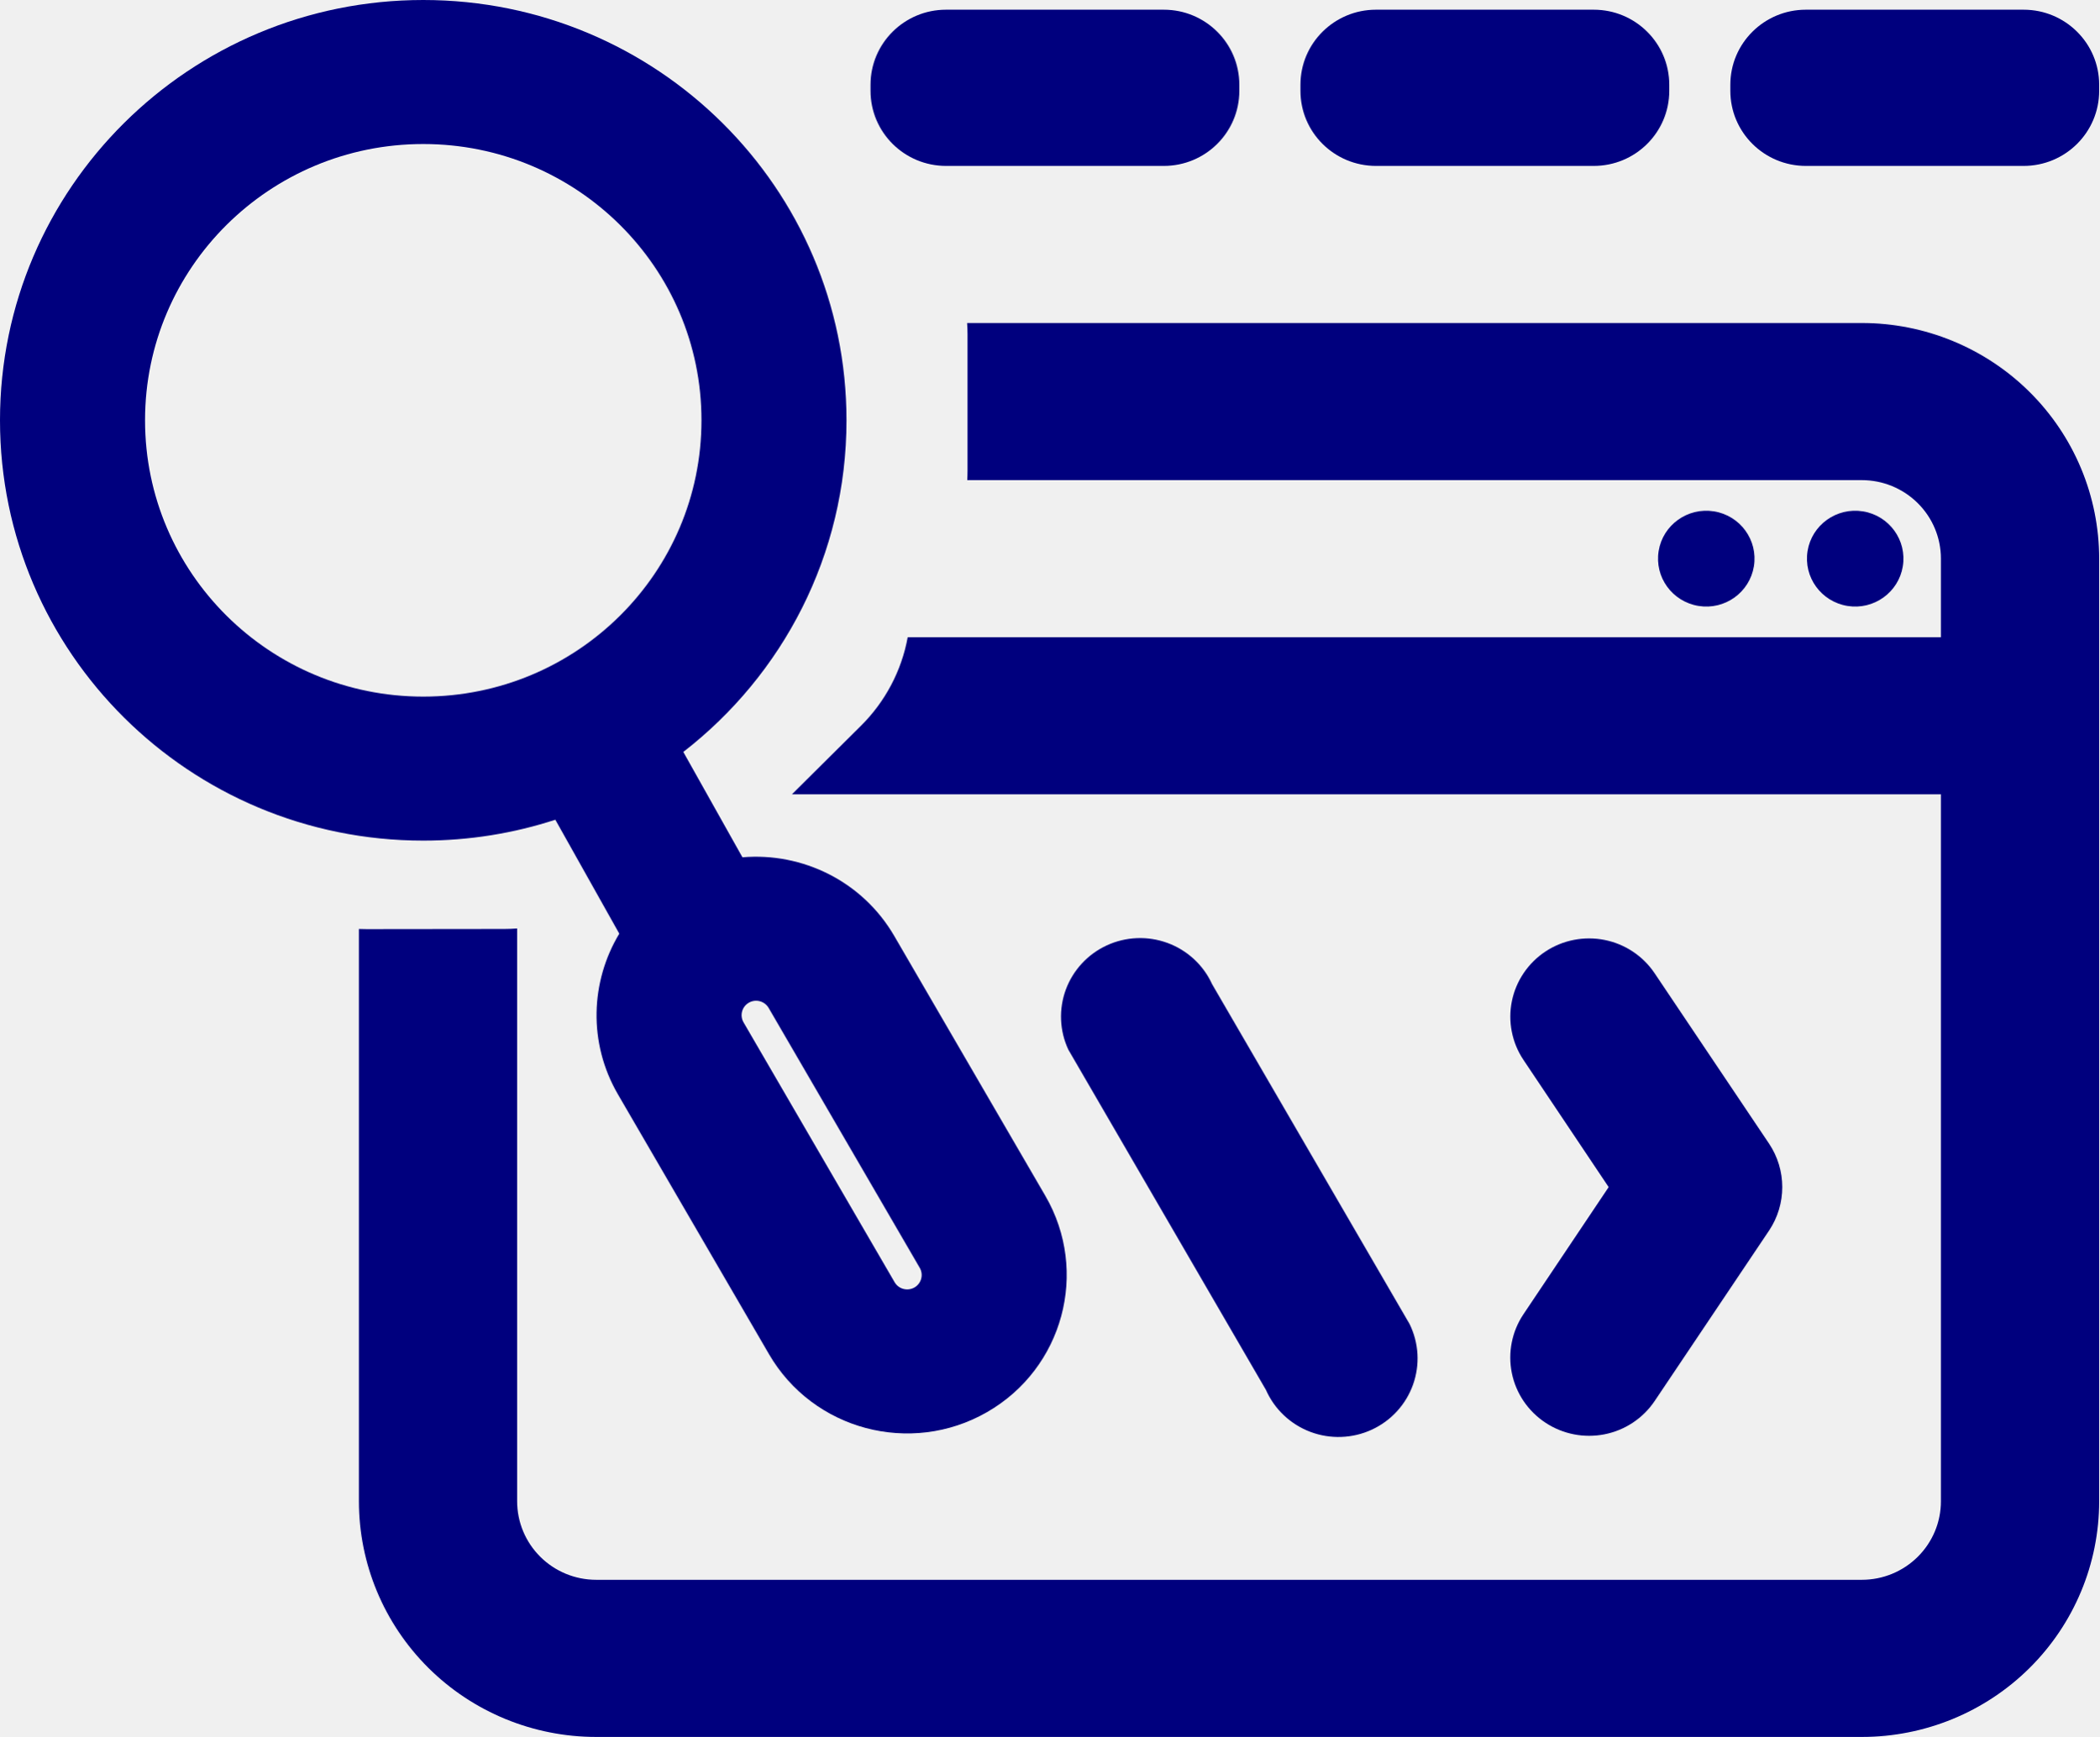
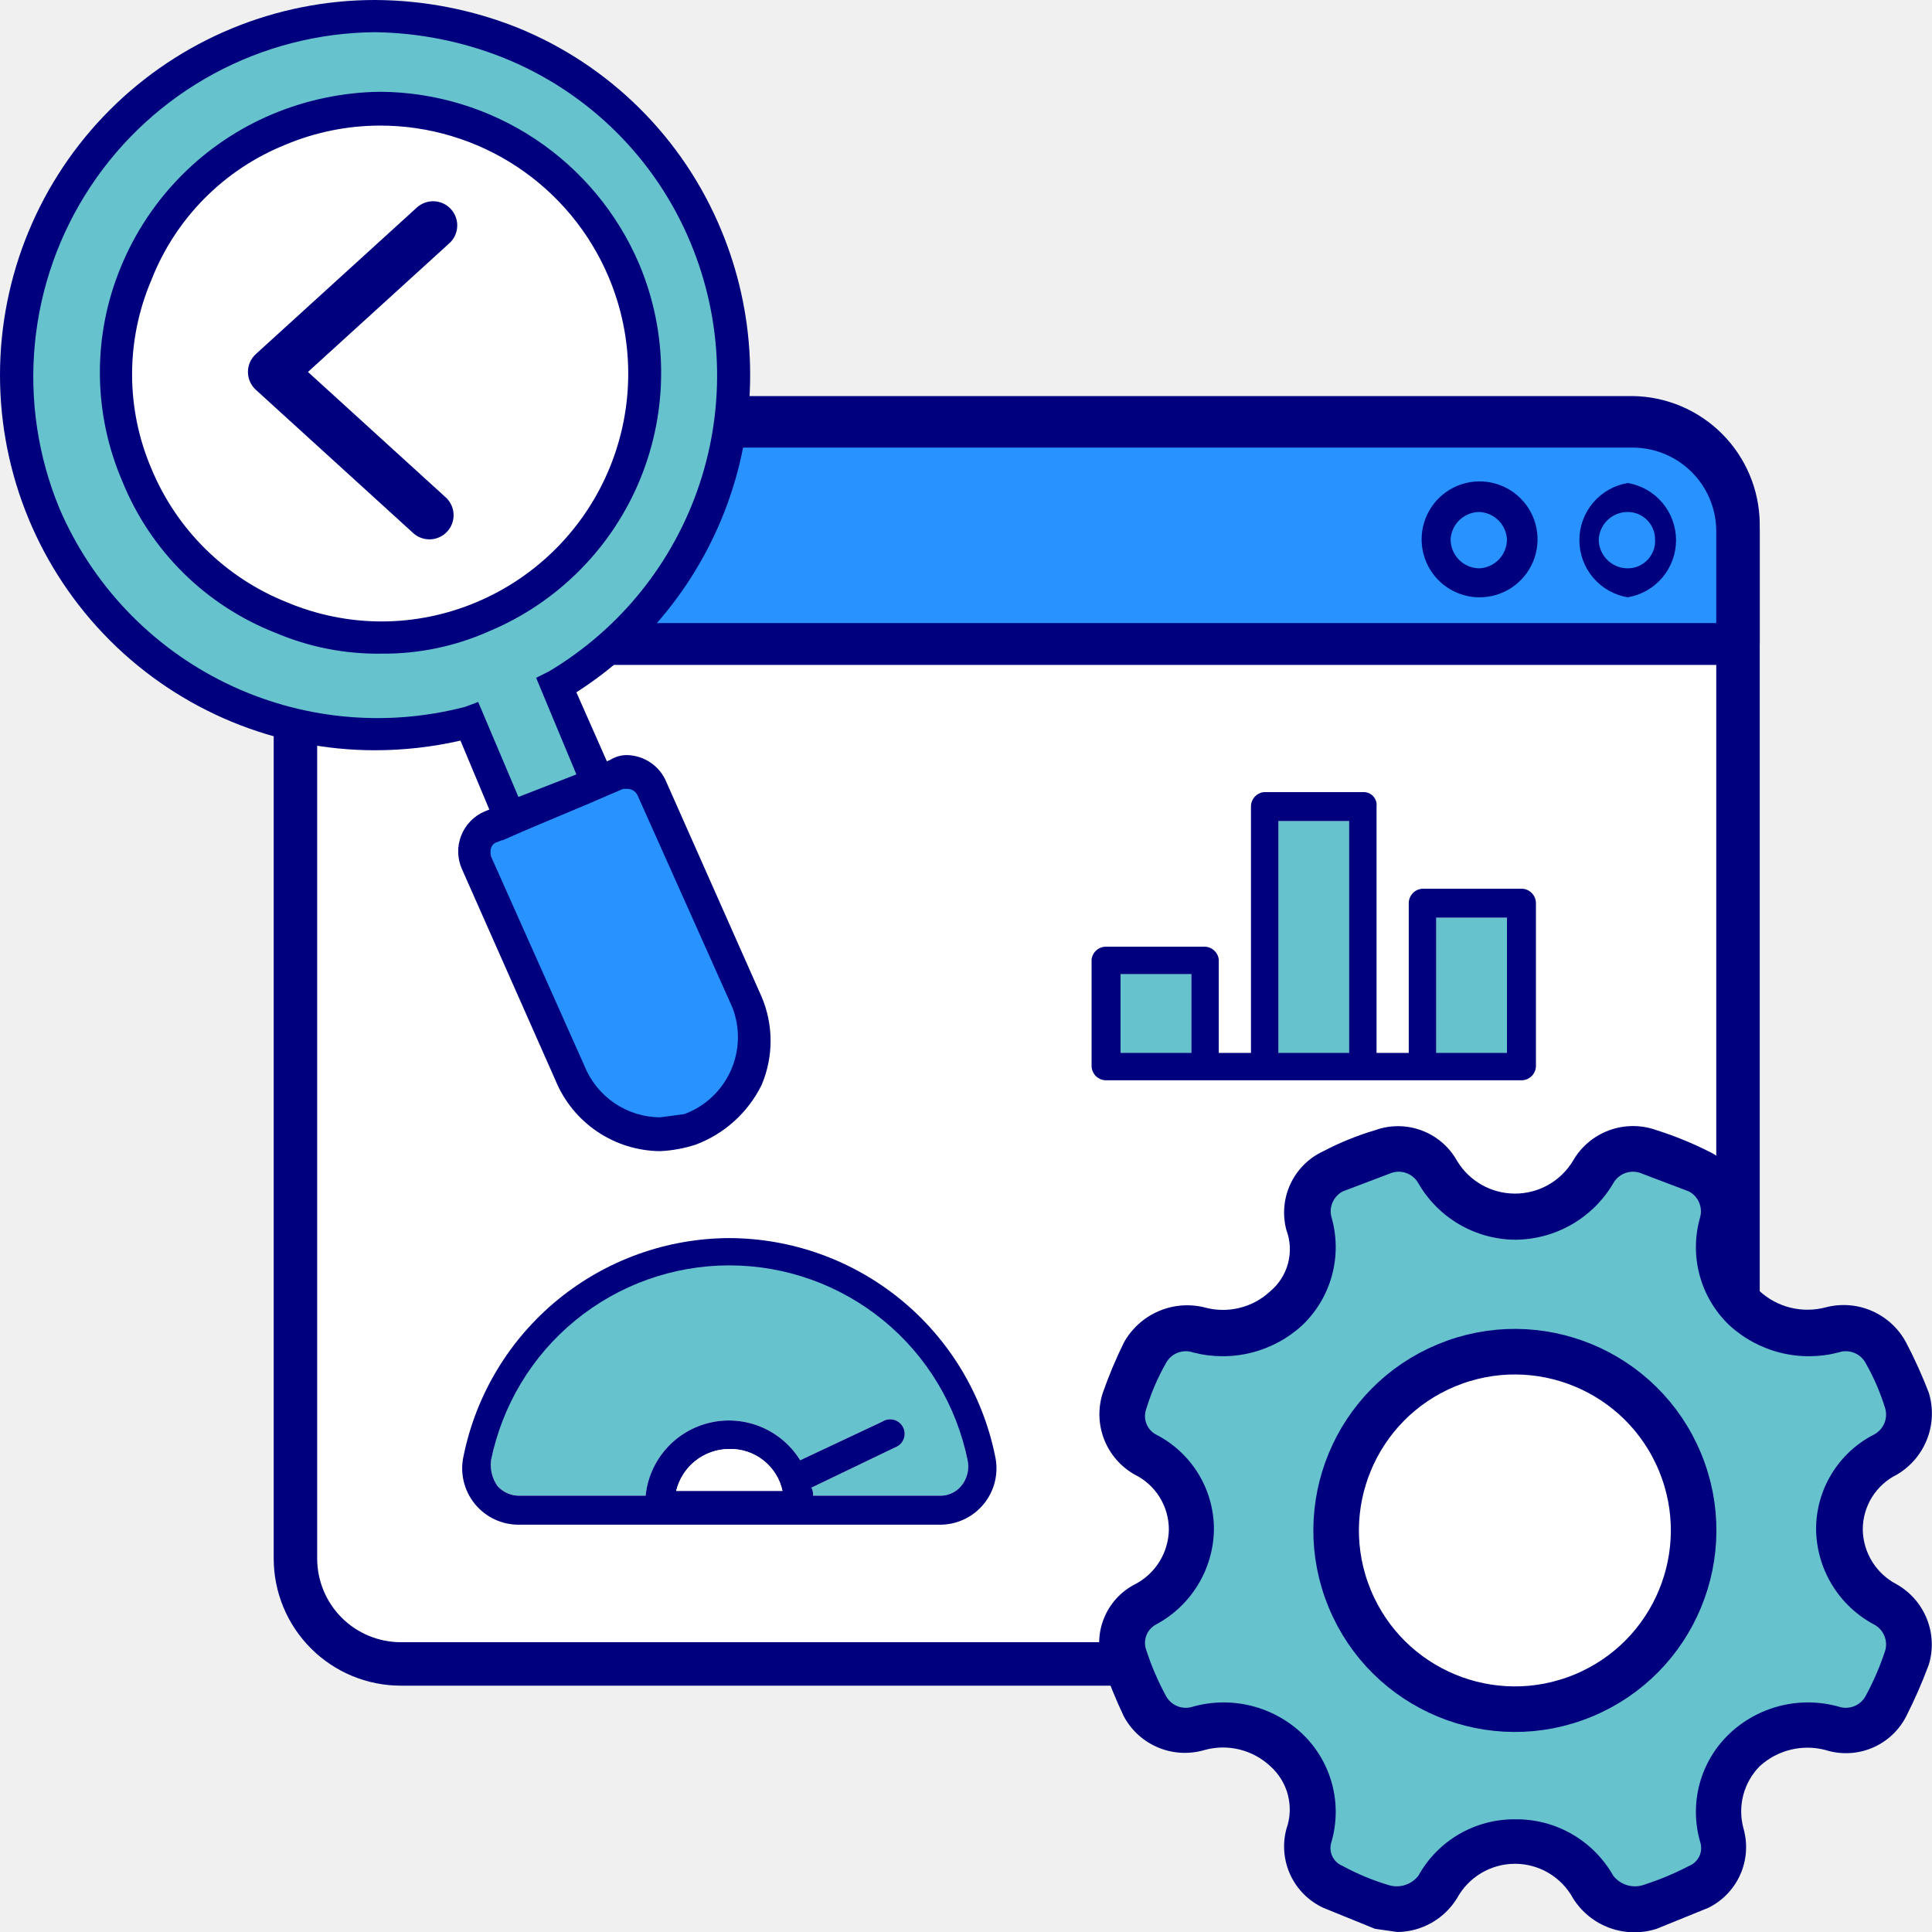
- <svg xmlns="http://www.w3.org/2000/svg" width="145" height="120" viewBox="0 0 145 120" fill="none">
-   <path d="M83.706 67.957L97.368 91.471C97.686 92.12 97.871 92.825 97.912 93.546C97.952 94.267 97.847 94.989 97.603 95.669C97.359 96.349 96.981 96.975 96.491 97.508C96.001 98.041 95.408 98.472 94.749 98.775C94.089 99.078 93.375 99.247 92.648 99.273C91.921 99.299 91.197 99.18 90.517 98.924C89.838 98.668 89.216 98.28 88.689 97.782C88.162 97.285 87.74 96.688 87.448 96.027L73.794 72.513C73.493 71.866 73.323 71.167 73.294 70.455C73.265 69.743 73.377 69.032 73.624 68.363C73.872 67.694 74.25 67.081 74.736 66.557C75.222 66.033 75.808 65.609 76.459 65.31C77.11 65.011 77.814 64.842 78.531 64.813C79.248 64.784 79.963 64.896 80.637 65.142C81.31 65.387 81.928 65.762 82.456 66.246C82.983 66.728 83.41 67.31 83.711 67.957H83.706Z" fill="#00007E" />
-   <path d="M127.616 41.861C125.799 41.568 124.566 39.868 124.86 38.064C125.155 36.26 126.867 35.034 128.683 35.327C130.5 35.62 131.734 37.32 131.439 39.124C131.144 40.928 129.432 42.154 127.616 41.861Z" fill="#00007E" />
-   <path d="M117.329 41.861C115.512 41.568 114.278 39.868 114.573 38.064C114.868 36.26 116.58 35.034 118.396 35.327C120.213 35.62 121.447 37.32 121.152 39.124C120.857 40.928 119.145 42.154 117.329 41.861Z" fill="#00007E" />
-   <path d="M106.76 65.732C107.961 64.941 109.429 64.656 110.842 64.938C112.254 65.221 113.496 66.048 114.296 67.239L122.213 79.029C122.8 79.915 123.112 80.952 123.112 82.013C123.112 83.073 122.8 84.111 122.213 84.997L114.296 96.793C113.495 97.983 112.253 98.809 110.84 99.09C109.427 99.371 107.96 99.085 106.76 98.293C106.164 97.901 105.651 97.395 105.251 96.806C104.852 96.216 104.573 95.554 104.431 94.857C104.29 94.16 104.288 93.443 104.426 92.745C104.564 92.048 104.839 91.384 105.236 90.793L111.12 82.013L105.236 73.226C104.84 72.635 104.566 71.972 104.429 71.275C104.291 70.578 104.293 69.861 104.435 69.165C104.576 68.47 104.855 67.808 105.254 67.219C105.653 66.63 106.164 66.125 106.76 65.732Z" fill="#00007E" />
-   <path d="M34.844 64.179C35.139 64.179 35.43 64.165 35.72 64.144V103.717C35.721 105.156 36.296 106.536 37.321 107.553C38.345 108.571 39.734 109.143 41.183 109.143H128.608C130.057 109.143 131.446 108.571 132.47 107.553C133.495 106.536 134.071 105.156 134.071 103.717V54.876H54.702L59.448 50.163C61.139 48.494 62.275 46.351 62.701 44.021H134.071V38.595C134.071 37.156 133.495 35.776 132.47 34.759C131.446 33.741 130.057 33.17 128.608 33.169H66.813C66.825 32.955 66.832 32.741 66.832 32.525V23.075C66.832 22.819 66.82 22.566 66.804 22.314H128.608C132.956 22.314 137.125 24.03 140.199 27.083C143.273 30.136 145 34.277 145 38.595V103.717C145 108.035 143.273 112.176 140.199 115.229C137.125 118.283 132.956 119.998 128.608 119.998H41.183C36.836 119.998 32.666 118.283 29.592 115.229C26.518 112.176 24.791 108.035 24.791 103.717V64.179C24.969 64.179 25.15 64.19 25.332 64.19L34.844 64.179Z" fill="#00007E" />
-   <path d="M124.744 0.67H139.78C142.663 0.67 145 2.991 145 5.854V6.277C145 9.141 142.663 11.462 139.78 11.462H124.744C121.862 11.462 119.525 9.141 119.525 6.277V5.854C119.525 2.991 121.862 0.67 124.744 0.67Z" fill="#00007E" />
-   <path d="M65.352 0.67H80.388C83.27 0.67 85.607 2.991 85.607 5.854V6.277C85.607 9.141 83.27 11.462 80.388 11.462H65.352C62.469 11.462 60.132 9.141 60.132 6.277V5.854C60.132 2.991 62.469 0.67 65.352 0.67Z" fill="#00007E" />
-   <path d="M95.05 0.67H110.086C112.969 0.67 115.306 2.991 115.306 5.854V6.277C115.306 9.141 112.969 11.462 110.086 11.462H95.05C92.167 11.462 89.83 9.141 89.83 6.277V5.854C89.83 2.991 92.167 0.67 95.05 0.67Z" fill="#00007E" />
-   <path fill-rule="evenodd" clip-rule="evenodd" d="M29.236 48.125C18.622 48.125 10.018 39.579 10.018 29.037C10.018 18.495 18.622 9.949 29.236 9.949C39.85 9.949 48.454 18.495 48.454 29.037C48.454 39.579 39.85 48.125 29.236 48.125ZM29.236 58.074C13.09 58.074 0 45.074 0 29.037C0 13 13.09 0 29.236 0C45.382 0 58.471 13 58.471 29.037C58.471 38.347 54.059 46.634 47.199 51.948L51.283 59.227C55.409 58.877 59.562 60.864 61.77 64.661L72.206 82.614C75.248 87.848 73.443 94.542 68.172 97.564C62.902 100.586 56.163 98.793 53.12 93.558L42.684 75.606C40.612 72.041 40.789 67.801 42.776 64.503L38.359 56.632C35.489 57.568 32.422 58.074 29.236 58.074ZM51.726 69.272C52.205 68.997 52.818 69.16 53.095 69.636L63.53 87.588C63.807 88.064 63.643 88.673 63.164 88.948C62.685 89.222 62.072 89.059 61.795 88.583L51.36 70.631C51.083 70.155 51.247 69.547 51.726 69.272Z" fill="#00007E" />
+ <svg xmlns="http://www.w3.org/2000/svg" width="120" height="120" viewBox="0 0 120 120" fill="none">
+   <g clip-path="url(#clip0_1559_2990)">
+     <path d="M107.9 96.9V32.5C107.9 30.776 107.215 29.123 105.996 27.904C104.777 26.685 103.124 26 101.4 26H24.9C23.167 26 21.503 26.681 20.268 27.898C19.033 29.114 18.326 30.767 18.3 32.5V96.8C18.326 98.533 19.033 100.186 20.268 101.402C21.503 102.619 23.167 103.3 24.9 103.3H101.5C103.197 103.3 104.825 102.626 106.025 101.425C107.226 100.225 107.9 98.597 107.9 96.9Z" fill="white" />
+     <path d="M101.5 104.7H24.9C22.805 104.7 20.795 103.867 19.314 102.386C17.832 100.904 17 98.895 17 96.8V32.5C17 30.404 17.832 28.395 19.314 26.913C20.795 25.432 22.805 24.6 24.9 24.6H101.4C103.487 24.625 105.482 25.466 106.957 26.942C108.433 28.418 109.274 30.413 109.3 32.5V96.9C109.3 98.968 108.478 100.952 107.015 102.415C105.553 103.878 103.569 104.7 101.5 104.7ZM24.9 27.3C23.521 27.3 22.198 27.848 21.223 28.823C20.248 29.798 19.7 31.12 19.7 32.5V96.8C19.7 98.179 20.248 99.501 21.223 100.477C22.198 101.452 23.521 102 24.9 102H101.5C102.853 102 104.15 101.462 105.106 100.506C106.063 99.549 106.6 98.252 106.6 96.9V32.5C106.6 31.12 106.052 29.798 105.077 28.823C104.102 27.848 102.779 27.3 101.4 27.3H24.9Z" fill="#00007E" />
+     <path d="M18.3 40H107.9V32.9C107.9 31.177 107.215 29.523 105.996 28.304C104.777 27.085 103.124 26.4 101.4 26.4H24.9C23.167 26.4 21.503 27.082 20.268 28.298C19.033 29.514 18.326 31.167 18.3 32.9V40Z" fill="#2892FF" />
+     <path d="M107.9 41.3H18.3C17.955 41.3 17.625 41.163 17.381 40.919C17.137 40.676 17 40.345 17 40V32.9C17 31.867 17.205 30.845 17.603 29.892C18.001 28.939 18.585 28.075 19.32 27.349C20.055 26.623 20.926 26.051 21.884 25.665C22.842 25.279 23.867 25.087 24.9 25.1H101.4C103.478 25.1 105.472 25.919 106.951 27.379C108.43 28.839 109.274 30.822 109.3 32.9V40C109.275 40.354 109.116 40.685 108.856 40.926C108.596 41.167 108.255 41.301 107.9 41.3ZM19.7 38.7H106.6V32.9C106.574 31.538 106.014 30.241 105.042 29.288C104.07 28.334 102.762 27.8 101.4 27.8H24.9C24.222 27.787 23.548 27.909 22.918 28.159C22.287 28.41 21.713 28.783 21.229 29.258C20.745 29.733 20.36 30.3 20.098 30.925C19.835 31.551 19.7 32.222 19.7 32.9V38.7Z" fill="#00007E" />
+     <path d="M101.1 37.1C101.939 36.959 102.701 36.525 103.251 35.875C103.8 35.225 104.102 34.401 104.102 33.55C104.102 32.699 103.8 31.875 103.251 31.225C102.701 30.576 101.939 30.141 101.1 30C100.26 30.141 99.498 30.576 98.949 31.225C98.399 31.875 98.098 32.699 98.098 33.55C98.098 34.401 98.399 35.225 98.949 35.875C99.498 36.525 100.26 36.959 101.1 37.1ZM101.1 31.8C101.551 31.8 101.983 31.979 102.302 32.298C102.621 32.617 102.8 33.049 102.8 33.5C102.813 33.731 102.78 33.963 102.7 34.181C102.621 34.399 102.498 34.599 102.339 34.767C102.179 34.936 101.987 35.07 101.774 35.162C101.561 35.253 101.332 35.3 101.1 35.3C100.622 35.3 100.165 35.11 99.827 34.773C99.489 34.435 99.3 33.977 99.3 33.5C99.325 33.04 99.526 32.608 99.861 32.291C100.196 31.975 100.639 31.799 101.1 31.8Z" fill="#00007E" />
+     <path d="M91.9 37.1C92.612 37.1 93.308 36.889 93.9 36.494C94.492 36.098 94.953 35.536 95.226 34.878C95.498 34.22 95.57 33.496 95.431 32.798C95.292 32.1 94.949 31.458 94.445 30.955C93.942 30.451 93.3 30.108 92.602 29.97C91.904 29.831 91.18 29.902 90.522 30.174C89.864 30.447 89.302 30.908 88.906 31.5C88.511 32.092 88.3 32.788 88.3 33.5C88.3 33.973 88.393 34.441 88.574 34.878C88.755 35.315 89.02 35.712 89.354 36.046C89.689 36.38 90.085 36.645 90.522 36.826C90.959 37.007 91.427 37.1 91.9 37.1ZM91.9 31.8C92.343 31.824 92.761 32.011 93.075 32.325C93.389 32.639 93.576 33.057 93.6 33.5C93.6 33.961 93.425 34.404 93.108 34.739C92.792 35.074 92.36 35.275 91.9 35.3C91.422 35.3 90.965 35.111 90.627 34.773C90.289 34.436 90.1 33.978 90.1 33.5C90.125 33.041 90.326 32.608 90.661 32.292C90.996 31.976 91.439 31.8 91.9 31.8Z" fill="#00007E" />
+     <path d="M74 60H69V66H74V60Z" fill="#66C3CD" />
+     <path d="M84 51H79V66H84V51Z" fill="#66C3CD" />
+     <path d="M94 57H89V66H94V57Z" fill="#66C3CD" />
+     <path d="M68.7 67.099H94.5C94.739 67.099 94.967 67.004 95.136 66.836C95.305 66.667 95.4 66.438 95.4 66.199V56.099C95.4 55.861 95.305 55.632 95.136 55.463C94.967 55.294 94.739 55.199 94.5 55.199H88.4C88.161 55.199 87.932 55.294 87.763 55.463C87.595 55.632 87.5 55.861 87.5 56.099V65.399H85.5V50.099C85.514 49.986 85.504 49.871 85.47 49.762C85.436 49.653 85.38 49.553 85.304 49.468C85.228 49.383 85.135 49.314 85.031 49.268C84.927 49.222 84.814 49.198 84.7 49.199H78.5C78.279 49.224 78.075 49.33 77.927 49.496C77.779 49.662 77.698 49.877 77.7 50.099V65.399H75.7V59.599C75.675 59.378 75.57 59.174 75.403 59.027C75.237 58.879 75.022 58.798 74.8 58.799H68.7C68.478 58.798 68.263 58.879 68.096 59.027C67.93 59.174 67.825 59.378 67.8 59.599V66.199C67.8 66.438 67.895 66.667 68.063 66.836C68.232 67.004 68.461 67.099 68.7 67.099ZM74 65.399H69.6V60.499H74V65.399ZM83.8 50.999V65.399H79.4V50.999H83.8ZM93.6 56.999V65.399H89.2V56.999H93.6Z" fill="#00007E" />
+     <path d="M45.501 77.5C42.04 77.532 37.688 79.32 35.001 81.5C32.312 83.68 31.247 87.32 30.5 90.699C30.431 91.264 30.574 91.834 30.9 92.299C31.076 92.496 31.292 92.651 31.534 92.755C31.776 92.858 32.037 92.908 32.3 92.899H40.1C40.211 91.818 40.657 90.799 41.377 89.984C42.096 89.17 43.053 88.602 44.112 88.359C45.171 88.116 46.28 88.211 47.282 88.631C48.285 89.051 49.13 89.774 49.7 90.699L54.8 88.299C54.907 88.23 55.026 88.185 55.151 88.165C55.276 88.146 55.404 88.153 55.526 88.186C55.649 88.219 55.763 88.278 55.86 88.358C55.958 88.439 56.038 88.539 56.095 88.652C56.151 88.765 56.184 88.889 56.189 89.016C56.194 89.142 56.173 89.269 56.127 89.386C56.08 89.504 56.009 89.61 55.918 89.699C55.828 89.787 55.719 89.856 55.6 89.899L50.4 92.399C50.481 92.553 50.516 92.726 50.5 92.899H58.3C58.564 92.915 58.828 92.869 59.071 92.765C59.314 92.661 59.53 92.501 59.7 92.299C59.883 92.08 60.014 91.822 60.083 91.545C60.152 91.268 60.158 90.979 60.1 90.699C59.354 87.32 58.606 84.18 55.918 82C53.23 79.82 48.961 77.532 45.501 77.5Z" fill="#66C3CD" />
+     <path d="M45.3 76.9C41.417 76.913 37.658 78.262 34.653 80.72C31.648 83.179 29.581 86.597 28.8 90.4C28.677 90.922 28.676 91.464 28.796 91.986C28.916 92.508 29.154 92.996 29.493 93.411C29.831 93.826 30.26 94.159 30.746 94.382C31.233 94.606 31.765 94.715 32.3 94.7H58.3C58.835 94.715 59.367 94.606 59.854 94.382C60.34 94.159 60.769 93.826 61.107 93.411C61.446 92.996 61.684 92.508 61.804 91.986C61.924 91.464 61.923 90.922 61.8 90.4C61.019 86.597 58.952 83.179 55.947 80.72C52.942 78.262 49.182 76.913 45.3 76.9ZM59.7 92.3C59.529 92.502 59.314 92.662 59.071 92.766C58.828 92.87 58.564 92.916 58.3 92.9H50.5C50.516 92.728 50.481 92.554 50.4 92.4L55.6 89.9C55.719 89.857 55.827 89.788 55.918 89.7C56.008 89.612 56.079 89.505 56.126 89.387C56.173 89.27 56.194 89.143 56.189 89.017C56.183 88.89 56.151 88.766 56.094 88.653C56.038 88.54 55.958 88.44 55.86 88.36C55.762 88.279 55.648 88.221 55.526 88.187C55.404 88.154 55.276 88.147 55.151 88.166C55.026 88.186 54.906 88.231 54.8 88.3L49.7 90.7C49.13 89.775 48.284 89.052 47.282 88.632C46.279 88.212 45.171 88.117 44.111 88.36C43.052 88.603 42.096 89.171 41.376 89.986C40.657 90.8 40.21 91.819 40.1 92.9H32.3C32.037 92.909 31.775 92.859 31.533 92.756C31.291 92.652 31.075 92.497 30.9 92.3C30.573 91.835 30.431 91.265 30.5 90.7C31.191 87.285 33.042 84.213 35.74 82.007C38.438 79.801 41.815 78.595 45.3 78.595C48.785 78.595 52.162 79.801 54.86 82.007C57.557 84.213 59.409 87.285 60.1 90.7C60.158 90.98 60.152 91.269 60.083 91.546C60.013 91.823 59.883 92.081 59.7 92.3ZM48.6 92.6H42C42.179 91.86 42.602 91.201 43.2 90.73C43.799 90.258 44.538 90.001 45.3 90C46.066 89.983 46.815 90.233 47.417 90.707C48.019 91.182 48.438 91.851 48.6 92.6Z" fill="#00007E" />
+     <path d="M45.3 90.001C44.538 90.002 43.799 90.259 43.2 90.73C42.602 91.202 42.179 91.86 42 92.601H48.6C48.438 91.852 48.019 91.182 47.417 90.708C46.815 90.233 46.066 89.983 45.3 90.001Z" fill="white" />
+     <path d="M23.3 45.6C35.616 45.6 45.6 35.616 45.6 23.3C45.6 10.984 35.616 1 23.3 1C10.984 1 1 10.984 1 23.3C1 35.616 10.984 45.6 23.3 45.6Z" fill="white" />
+     <path d="M41 70.4C39.799 70.378 38.63 70.006 37.636 69.332C36.642 68.657 35.865 67.708 35.4 66.6L29.6 53.6C29.503 53.398 29.452 53.175 29.452 52.95C29.452 52.725 29.503 52.503 29.6 52.3C29.681 52.097 29.802 51.912 29.957 51.757C30.112 51.602 30.297 51.481 30.5 51.4L38.3 48.1H38.9C39.236 48.09 39.567 48.18 39.852 48.358C40.136 48.536 40.362 48.794 40.5 49.1L46.4 62.3C46.707 63.049 46.856 63.852 46.839 64.661C46.821 65.469 46.638 66.266 46.3 67C46.009 67.754 45.553 68.433 44.964 68.987C44.376 69.541 43.67 69.955 42.9 70.2C42.281 70.363 41.64 70.431 41 70.4Z" fill="#2892FF" />
+     <path d="M38.901 49C39.044 48.987 39.188 49.018 39.314 49.09C39.439 49.161 39.539 49.27 39.6 49.4L45.501 62.6C45.74 63.23 45.853 63.902 45.832 64.576C45.811 65.249 45.656 65.912 45.377 66.526C45.098 67.14 44.7 67.692 44.207 68.151C43.713 68.61 43.133 68.967 42.501 69.2L41.001 69.4C39.988 69.394 39 69.086 38.163 68.516C37.326 67.946 36.678 67.14 36.3 66.2L30.5 53.2C30.401 52.8 30.5 52.4 30.901 52.3L38.7 49H38.901ZM38.901 46.9C38.546 46.905 38.199 47.009 37.901 47.2L30.101 50.4C29.769 50.541 29.47 50.747 29.22 51.006C28.969 51.264 28.773 51.57 28.643 51.906C28.512 52.241 28.45 52.599 28.46 52.959C28.47 53.319 28.552 53.673 28.701 54L34.501 67.1C35.031 68.392 35.931 69.498 37.087 70.28C38.243 71.063 39.605 71.487 41.001 71.5C41.748 71.465 42.488 71.33 43.2 71.1C44.988 70.433 46.454 69.11 47.3 67.4C47.672 66.531 47.863 65.596 47.863 64.65C47.863 63.705 47.672 62.77 47.3 61.9L41.401 48.6C41.201 48.1 40.856 47.671 40.411 47.368C39.965 47.065 39.439 46.902 38.901 46.9Z" fill="#00007E" />
+     <path d="M29.2 44.8C27.276 45.318 25.293 45.587 23.3 45.6C18.917 45.633 14.624 44.356 10.971 41.933C7.319 39.51 4.473 36.051 2.8 32C1.651 29.303 1.047 26.405 1.024 23.474C1.001 20.542 1.559 17.635 2.665 14.92C3.771 12.206 5.405 9.737 7.47 7.657C9.536 5.576 11.993 3.926 14.7 2.8C17.408 1.603 20.339 0.99 23.3 1C26.173 1.028 29.018 1.57 31.7 2.6C34.416 3.69 36.887 5.314 38.965 7.375C41.043 9.436 42.687 11.893 43.8 14.6C45.907 19.576 46.136 25.148 44.443 30.279C42.751 35.411 39.253 39.754 34.6 42.5L37.1 48.5L31.7 50.8L29.2 44.8ZM23.6 6.8C21.442 6.792 19.303 7.199 17.3 8C14.316 9.272 11.772 11.395 9.988 14.105C8.204 16.814 7.259 19.989 7.269 23.233C7.28 26.477 8.247 29.646 10.048 32.344C11.85 35.041 14.407 37.148 17.4 38.4C19.403 39.201 21.542 39.608 23.7 39.6C25.868 39.612 28.014 39.169 30 38.3C33.483 36.824 36.348 34.189 38.111 30.842C39.874 27.495 40.425 23.642 39.672 19.935C38.919 16.228 36.907 12.895 33.978 10.501C31.049 8.107 27.383 6.8 23.6 6.8Z" fill="#66C3CD" />
+     <path d="M23.3 2C26.042 2.039 28.754 2.581 31.3 3.6C33.901 4.65 36.266 6.207 38.258 8.182C40.25 10.157 41.828 12.508 42.9 15.1C44.876 19.851 45.074 25.155 43.458 30.04C41.842 34.926 38.52 39.065 34.1 41.7L33.3 42.1L35.8 48.1L32.2 49.5L29.7 43.6L28.9 43.9C23.923 45.204 18.643 44.681 14.019 42.424C9.395 40.167 5.734 36.326 3.7 31.6C2.356 28.361 1.829 24.842 2.165 21.352C2.5 17.862 3.688 14.508 5.623 11.585C7.559 8.661 10.184 6.258 13.266 4.587C16.348 2.916 19.794 2.027 23.3 2ZM23.7 40.6C26.008 40.619 28.293 40.142 30.4 39.2C32.509 38.315 34.422 37.023 36.031 35.397C37.64 33.772 38.913 31.846 39.776 29.728C40.64 27.61 41.078 25.343 41.065 23.056C41.052 20.769 40.588 18.508 39.7 16.4C38.353 13.24 36.111 10.543 33.251 8.642C30.39 6.74 27.035 5.718 23.6 5.7C21.297 5.731 19.023 6.207 16.9 7.1C12.633 8.898 9.253 12.315 7.5 16.6C6.627 18.711 6.187 20.976 6.204 23.26C6.221 25.544 6.696 27.802 7.6 29.9C8.461 32.03 9.748 33.963 11.381 35.579C13.015 37.195 14.961 38.461 17.1 39.3C19.185 40.19 21.433 40.633 23.7 40.6ZM23.3 0C17.12 0 11.194 2.455 6.824 6.824C2.455 11.194 0 17.12 0 23.3C0 29.48 2.455 35.406 6.824 39.776C11.194 44.145 17.12 46.6 23.3 46.6C25.084 46.598 26.861 46.397 28.6 46L30.4 50.3L31.2 52.2L33 51.4L36.6 49.9L38.4 49.1L37.7 47.3L35.8 43C40.434 40.037 43.876 35.536 45.522 30.288C47.168 25.039 46.912 19.379 44.8 14.3C43.627 11.461 41.9 8.884 39.719 6.721C37.539 4.557 34.948 2.85 32.1 1.7C29.298 0.59 26.314 0.014 23.3 0ZM23.7 38.6C21.673 38.597 19.667 38.189 17.8 37.4C15.917 36.647 14.204 35.525 12.761 34.099C11.318 32.674 10.176 30.974 9.4 29.1C8.611 27.251 8.204 25.261 8.204 23.25C8.204 21.239 8.611 19.249 9.4 17.4C10.138 15.508 11.255 13.787 12.682 12.343C14.11 10.898 15.817 9.761 17.7 9C19.567 8.211 21.573 7.803 23.6 7.8C26.629 7.797 29.592 8.687 32.117 10.359C34.643 12.031 36.62 14.41 37.8 17.2C38.59 19.064 39.005 21.067 39.02 23.091C39.035 25.116 38.651 27.124 37.889 29.001C37.128 30.877 36.004 32.585 34.581 34.026C33.159 35.467 31.466 36.614 29.6 37.4C27.733 38.189 25.727 38.597 23.7 38.6Z" fill="#00007E" />
+     <path d="M26.673 32L16.9 23.102L26.9 14" stroke="#00007E" stroke-width="3" stroke-linecap="round" stroke-linejoin="round" />
+     <path d="M114.3 95.001C114.295 94.037 114.553 93.09 115.046 92.261C115.54 91.433 116.25 90.755 117.1 90.3C117.678 90 118.128 89.501 118.367 88.894C118.606 88.287 118.618 87.615 118.4 87.001C118.1 86.001 117.6 85.001 117.2 84.001C116.882 83.41 116.37 82.948 115.75 82.693C115.13 82.438 114.441 82.405 113.8 82.6C112.857 82.881 111.856 82.898 110.905 82.652C109.953 82.405 109.087 81.903 108.4 81.201C107.684 80.565 107.17 79.734 106.921 78.81C106.672 77.886 106.7 76.909 107 76.001C107.144 75.362 107.075 74.694 106.804 74.098C106.534 73.502 106.075 73.012 105.5 72.701L102.4 71.501C101.77 71.296 101.089 71.314 100.47 71.551C99.852 71.787 99.333 72.228 98.999 72.8C98.489 73.646 97.771 74.347 96.913 74.837C96.056 75.327 95.087 75.59 94.1 75.6C93.123 75.602 92.163 75.343 91.32 74.851C90.476 74.359 89.779 73.651 89.299 72.8C88.966 72.228 88.447 71.787 87.829 71.551C87.21 71.314 86.529 71.296 85.9 71.501L82.799 72.701C82.199 72.983 81.718 73.471 81.444 74.075C81.169 74.68 81.118 75.362 81.299 76.001C81.575 76.912 81.589 77.881 81.342 78.8C81.094 79.719 80.595 80.551 79.9 81.201C79.206 81.894 78.34 82.39 77.39 82.636C76.441 82.882 75.443 82.87 74.499 82.6C73.858 82.405 73.169 82.438 72.549 82.693C71.929 82.948 71.417 83.41 71.1 84.001C70.6 85.001 70.2 86.001 69.799 87.001C69.589 87.627 69.615 88.308 69.873 88.916C70.131 89.525 70.603 90.017 71.2 90.3C72.05 90.755 72.76 91.433 73.253 92.261C73.746 93.09 74.004 94.037 73.999 95.001C73.997 95.95 73.735 96.88 73.241 97.691C72.748 98.502 72.042 99.162 71.2 99.6C70.595 99.903 70.121 100.414 69.863 101.039C69.606 101.663 69.583 102.36 69.799 103.001C70.172 103.993 70.606 104.962 71.1 105.901C71.415 106.496 71.922 106.968 72.539 107.24C73.156 107.512 73.847 107.569 74.499 107.401C75.434 107.119 76.427 107.09 77.376 107.319C78.325 107.547 79.196 108.024 79.9 108.701C80.594 109.372 81.091 110.221 81.338 111.155C81.585 112.09 81.571 113.073 81.299 114.001C81.144 114.625 81.208 115.284 81.481 115.867C81.754 116.45 82.22 116.921 82.799 117.201C83.79 117.703 84.829 118.105 85.9 118.401C86.519 118.614 87.191 118.611 87.809 118.393C88.426 118.175 88.951 117.755 89.299 117.201C89.771 116.343 90.466 115.629 91.312 115.136C92.157 114.642 93.121 114.388 94.1 114.401C95.091 114.392 96.067 114.646 96.928 115.138C97.789 115.63 98.504 116.342 98.999 117.201C99.334 117.769 99.859 118.201 100.481 118.421C101.103 118.64 101.782 118.633 102.4 118.401C103.47 118.105 104.509 117.703 105.5 117.201C106.067 116.907 106.522 116.434 106.793 115.855C107.065 115.277 107.137 114.625 107 114.001C106.704 113.075 106.679 112.085 106.927 111.146C107.175 110.208 107.686 109.359 108.4 108.701C109.097 108.015 109.968 107.532 110.92 107.303C111.871 107.074 112.866 107.108 113.8 107.401C114.452 107.551 115.136 107.487 115.749 107.216C116.362 106.946 116.871 106.484 117.2 105.901C117.659 104.96 118.06 103.991 118.4 103.001C118.624 102.372 118.616 101.684 118.377 101.06C118.139 100.437 117.686 99.919 117.1 99.6C116.257 99.162 115.551 98.502 115.058 97.691C114.564 96.88 114.302 95.95 114.3 95.001Z" fill="#66C3CD" />
+     <path d="M86.8 120.001L85.4 119.801L82.2 118.501C81.3 118.086 80.576 117.367 80.155 116.471C79.734 115.574 79.644 114.558 79.9 113.601C80.141 112.925 80.174 112.193 79.996 111.498C79.818 110.803 79.436 110.177 78.9 109.701C78.36 109.196 77.699 108.838 76.981 108.663C76.263 108.488 75.511 108.501 74.8 108.701C73.852 108.978 72.838 108.921 71.927 108.538C71.016 108.156 70.265 107.472 69.8 106.601C69.306 105.559 68.872 104.491 68.5 103.401C68.173 102.466 68.196 101.445 68.564 100.526C68.931 99.607 69.619 98.852 70.5 98.401C71.124 98.076 71.649 97.589 72.018 96.99C72.388 96.392 72.589 95.704 72.6 95.001C72.6 94.295 72.404 93.603 72.033 93.002C71.662 92.402 71.131 91.916 70.5 91.601C69.625 91.116 68.948 90.341 68.582 89.41C68.218 88.48 68.188 87.451 68.5 86.501C68.872 85.443 69.306 84.408 69.8 83.401C70.276 82.536 71.024 81.853 71.928 81.455C72.831 81.058 73.84 80.968 74.8 81.201C75.511 81.4 76.263 81.413 76.981 81.238C77.699 81.063 78.36 80.706 78.9 80.201C79.439 79.749 79.825 79.141 80.004 78.46C80.183 77.779 80.147 77.06 79.9 76.401C79.644 75.444 79.734 74.427 80.155 73.531C80.576 72.634 81.3 71.915 82.2 71.501C83.222 70.965 84.294 70.53 85.4 70.201C86.337 69.861 87.365 69.865 88.299 70.213C89.234 70.561 90.013 71.23 90.5 72.101C90.873 72.722 91.401 73.236 92.032 73.593C92.662 73.95 93.375 74.137 94.1 74.137C94.825 74.137 95.537 73.95 96.168 73.593C96.799 73.236 97.326 72.722 97.7 72.101C98.204 71.222 99.002 70.55 99.953 70.203C100.905 69.855 101.948 69.854 102.9 70.201C104 70.548 105.07 70.982 106.1 71.501C106.995 71.916 107.71 72.64 108.114 73.54C108.518 74.44 108.584 75.456 108.3 76.401C108.104 77.065 108.094 77.77 108.27 78.44C108.447 79.11 108.803 79.719 109.3 80.201C109.845 80.698 110.506 81.05 111.222 81.224C111.938 81.399 112.687 81.391 113.4 81.201C114.359 80.951 115.375 81.031 116.282 81.431C117.19 81.83 117.936 82.524 118.4 83.401C118.926 84.406 119.394 85.441 119.8 86.501C120.092 87.452 120.053 88.474 119.69 89.4C119.327 90.326 118.661 91.102 117.8 91.601C117.168 91.916 116.638 92.402 116.267 93.002C115.896 93.603 115.699 94.295 115.7 95.001C115.711 95.704 115.911 96.392 116.281 96.99C116.651 97.589 117.176 98.076 117.8 98.401C118.653 98.882 119.316 99.64 119.679 100.549C120.043 101.458 120.085 102.464 119.8 103.401C119.394 104.493 118.926 105.561 118.4 106.601C117.949 107.485 117.199 108.181 116.284 108.566C115.369 108.95 114.347 108.998 113.4 108.701C112.687 108.51 111.938 108.502 111.222 108.677C110.506 108.852 109.845 109.204 109.3 109.701C108.803 110.204 108.449 110.831 108.273 111.516C108.098 112.201 108.107 112.92 108.3 113.601C108.563 114.546 108.487 115.553 108.085 116.448C107.684 117.343 106.981 118.07 106.1 118.501L102.9 119.801C101.945 120.109 100.915 120.089 99.973 119.745C99.031 119.401 98.231 118.752 97.7 117.901C97.347 117.254 96.827 116.714 96.193 116.338C95.56 115.961 94.837 115.763 94.1 115.763C93.363 115.763 92.64 115.961 92.006 116.338C91.373 116.714 90.852 117.254 90.5 117.901C90.111 118.535 89.567 119.06 88.92 119.428C88.273 119.795 87.544 119.992 86.8 120.001ZM94.1 113.001C95.337 112.984 96.556 113.299 97.629 113.915C98.702 114.531 99.59 115.424 100.2 116.501C100.406 116.768 100.688 116.968 101.008 117.075C101.329 117.182 101.674 117.191 102 117.101C103 116.787 103.97 116.385 104.9 115.901C105.187 115.788 105.419 115.57 105.55 115.291C105.68 115.012 105.698 114.693 105.6 114.401C105.26 113.226 105.248 111.981 105.565 110.8C105.882 109.619 106.517 108.547 107.4 107.701C108.289 106.853 109.383 106.251 110.575 105.953C111.767 105.655 113.016 105.672 114.2 106.001C114.52 106.109 114.868 106.098 115.181 105.969C115.493 105.84 115.749 105.603 115.9 105.301C116.383 104.405 116.785 103.468 117.1 102.501C117.182 102.194 117.157 101.869 117.03 101.578C116.903 101.288 116.68 101.049 116.4 100.901C115.327 100.329 114.427 99.48 113.794 98.442C113.161 97.405 112.818 96.216 112.8 95.001C112.796 93.781 113.13 92.583 113.766 91.542C114.401 90.5 115.313 89.655 116.4 89.101C116.68 88.953 116.903 88.714 117.03 88.423C117.157 88.133 117.182 87.807 117.1 87.501C116.804 86.526 116.401 85.587 115.9 84.701C115.749 84.399 115.493 84.161 115.181 84.033C114.868 83.904 114.52 83.893 114.2 84.001C113.015 84.311 111.771 84.317 110.582 84.02C109.394 83.723 108.3 83.132 107.4 82.301C106.517 81.455 105.882 80.383 105.565 79.202C105.248 78.021 105.26 76.775 105.6 75.601C105.682 75.294 105.657 74.969 105.53 74.678C105.403 74.388 105.18 74.149 104.9 74.001L102 72.901C101.679 72.757 101.316 72.738 100.983 72.849C100.649 72.96 100.37 73.193 100.2 73.501C99.575 74.564 98.683 75.445 97.614 76.059C96.544 76.673 95.333 76.997 94.1 77.001C92.882 76.99 91.687 76.661 90.635 76.047C89.583 75.434 88.709 74.556 88.1 73.501C87.93 73.193 87.65 72.96 87.317 72.849C86.983 72.738 86.62 72.757 86.3 72.901L83.4 74.001C83.119 74.149 82.897 74.388 82.77 74.678C82.642 74.969 82.618 75.294 82.7 75.601C83.04 76.775 83.052 78.021 82.734 79.202C82.417 80.383 81.783 81.455 80.9 82.301C80 83.132 78.905 83.723 77.717 84.02C76.529 84.317 75.285 84.311 74.1 84.001C73.78 83.893 73.431 83.904 73.119 84.033C72.806 84.161 72.551 84.399 72.4 84.701C71.898 85.587 71.496 86.526 71.2 87.501C71.09 87.795 71.09 88.119 71.2 88.413C71.31 88.707 71.523 88.951 71.8 89.101C72.886 89.655 73.798 90.5 74.434 91.542C75.069 92.583 75.404 93.781 75.4 95.001C75.382 96.216 75.038 97.405 74.405 98.442C73.772 99.48 72.872 100.329 71.8 100.901C71.523 101.05 71.31 101.294 71.2 101.588C71.09 101.882 71.09 102.207 71.2 102.501C71.515 103.468 71.916 104.405 72.4 105.301C72.551 105.603 72.806 105.84 73.119 105.969C73.431 106.098 73.78 106.109 74.1 106.001C75.283 105.672 76.532 105.655 77.724 105.953C78.916 106.251 80.01 106.853 80.9 107.701C81.783 108.547 82.417 109.619 82.734 110.8C83.052 111.981 83.04 113.226 82.7 114.401C82.602 114.693 82.619 115.012 82.75 115.291C82.88 115.57 83.113 115.788 83.4 115.901C84.321 116.402 85.293 116.805 86.3 117.101C86.625 117.191 86.971 117.182 87.291 117.075C87.612 116.968 87.893 116.768 88.1 116.501C88.693 115.432 89.563 114.543 90.619 113.927C91.675 113.311 92.877 112.991 94.1 113.001Z" fill="#00007E" />
+     <path d="M98.34 105.313C104.003 102.967 106.693 96.474 104.347 90.81C102.001 85.147 95.508 82.457 89.844 84.803C84.18 87.149 81.491 93.642 83.837 99.306C86.183 104.97 92.676 107.659 98.34 105.313Z" fill="white" stroke="#00007E" stroke-width="2.83" stroke-linecap="round" stroke-linejoin="round" />
+   </g>
+   <defs>
+     <clipPath id="clip0_1559_2990">
+       <rect width="120" height="120" fill="white" />
+     </clipPath>
+   </defs>
</svg>
